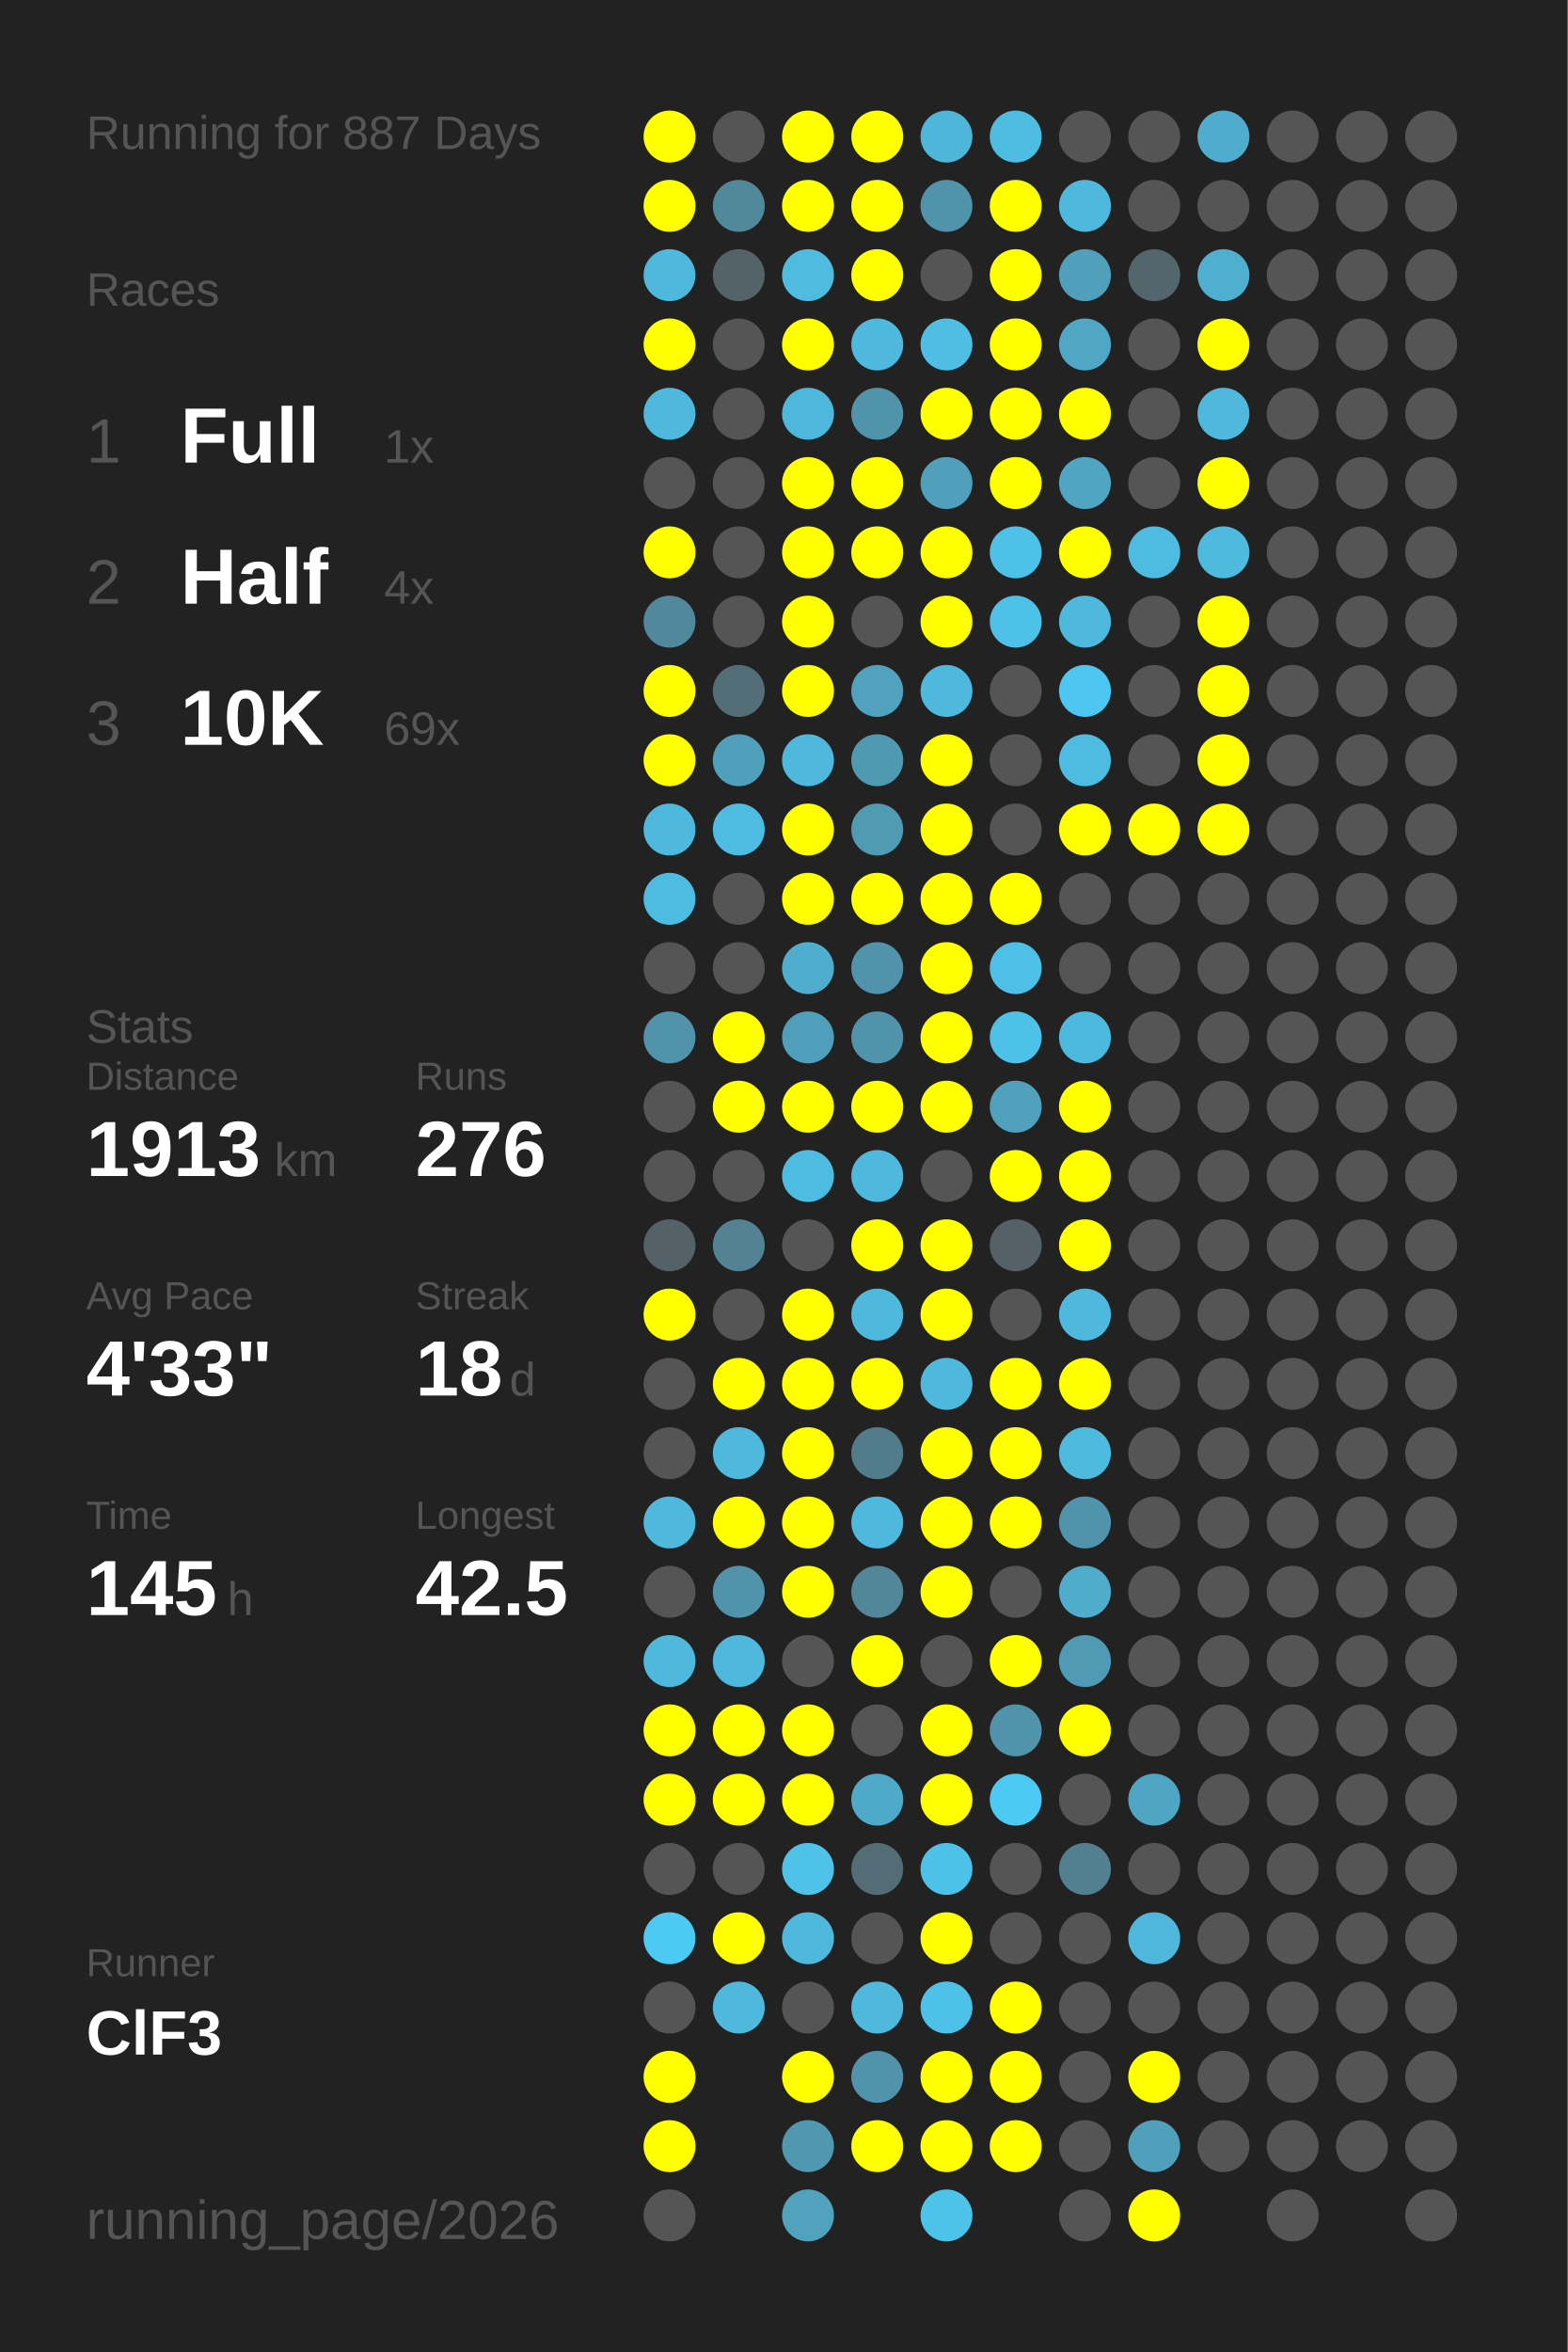
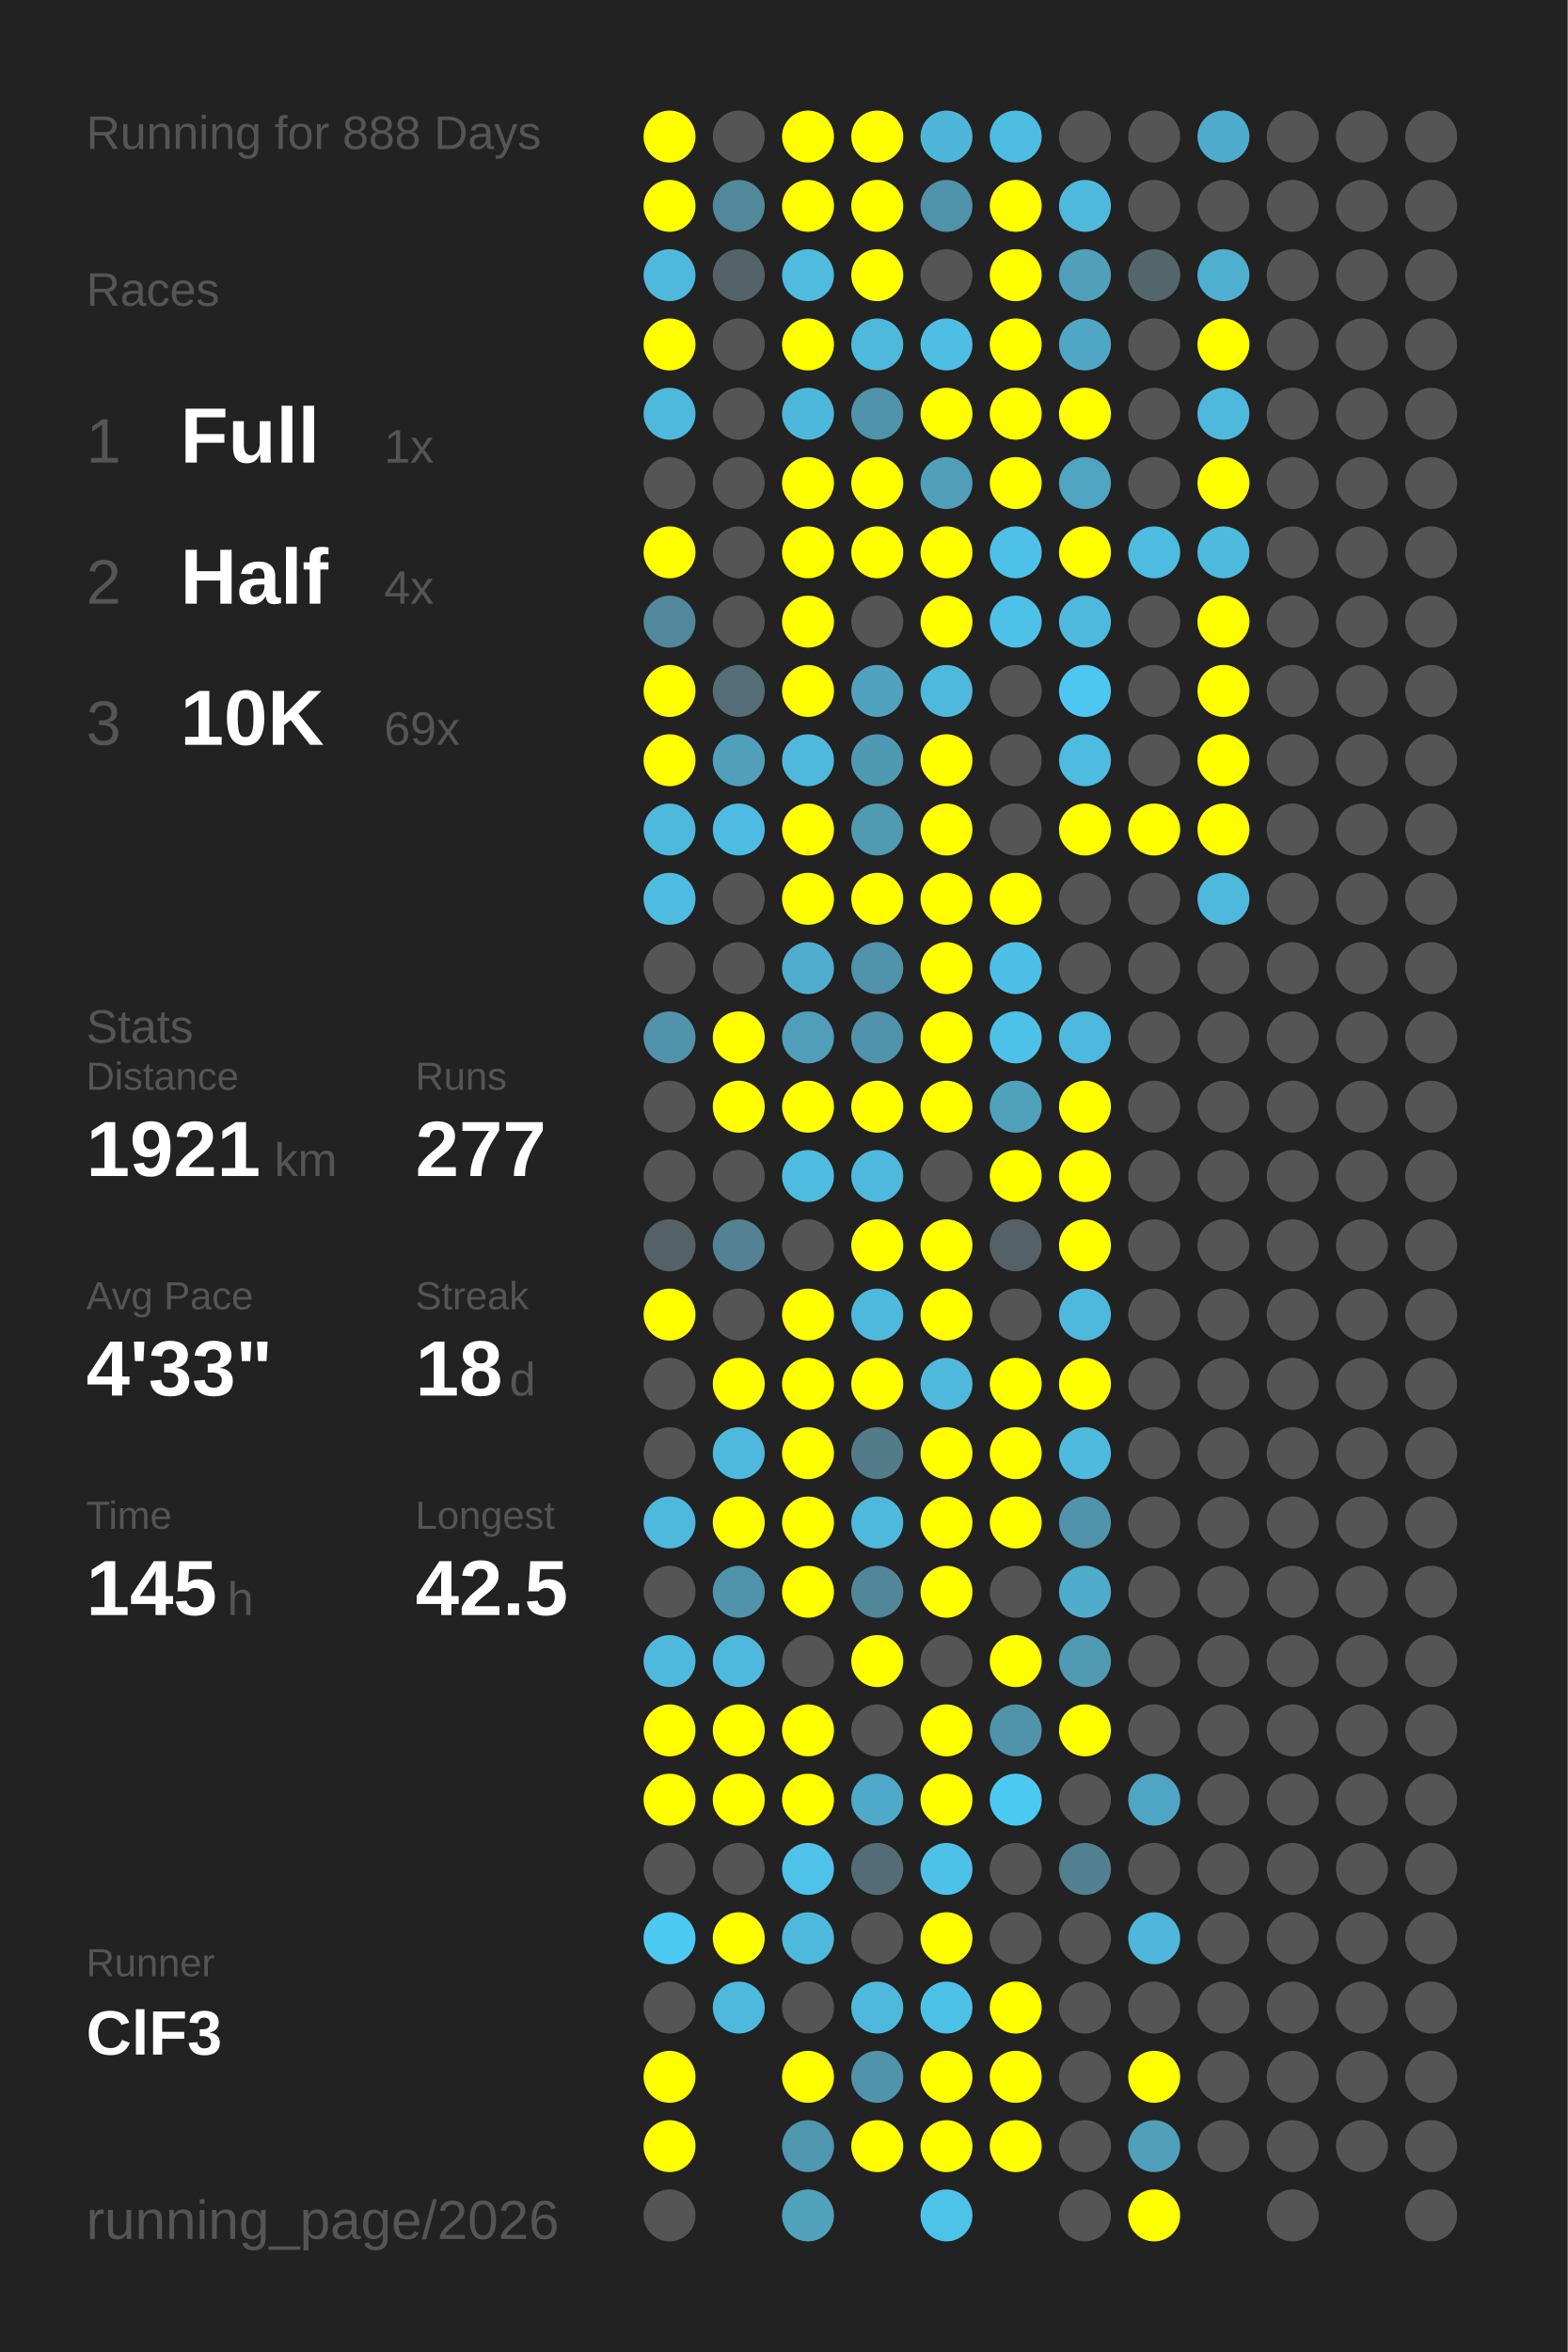
<svg xmlns="http://www.w3.org/2000/svg" baseProfile="full" height="300mm" version="1.1" viewBox="0,0,200,300" width="200mm">
  <defs />
  <rect fill="#222222" height="300" width="200" x="0" y="0" />
-   <text fill="#555555" style="font-size:6px; font-family:Arial;" x="11" y="19">Running for 887 Days</text>
+   <text fill="#555555" style="font-size:6px; font-family:Arial;" x="11" y="19">Running for 888 Days</text>
  <text fill="#555555" style="font-size:6px; font-family:Arial;" x="11" y="39">Races</text>
  <text fill="#555555" style="font-size:8px; font-family:Arial;" x="11" y="59">1</text>
  <text fill="#FFFFFF" style="font-size:10px; font-family:Arial; font-weight:bold;" x="23" y="59">Full</text>
  <text fill="#555555" style="font-size:6px; font-family:Arial;" x="49" y="59">1x</text>
  <text fill="#555555" style="font-size:8px; font-family:Arial;" x="11" y="77">2</text>
  <text fill="#FFFFFF" style="font-size:10px; font-family:Arial; font-weight:bold;" x="23" y="77">Half</text>
  <text fill="#555555" style="font-size:6px; font-family:Arial;" x="49" y="77">4x</text>
  <text fill="#555555" style="font-size:8px; font-family:Arial;" x="11" y="95">3</text>
  <text fill="#FFFFFF" style="font-size:10px; font-family:Arial; font-weight:bold;" x="23" y="95">10K</text>
  <text fill="#555555" style="font-size:6px; font-family:Arial;" x="49" y="95">69x</text>
  <text fill="#555555" style="font-size:6px; font-family:Arial;" x="11" y="133">Stats</text>
  <text fill="#555555" style="font-size:5px; font-family:Arial;" x="11" y="139">Distance</text>
-   <text fill="#FFFFFF" style="font-size:10px; font-family:Arial; font-weight:bold;" x="11" y="150">1913</text>
+   <text fill="#FFFFFF" style="font-size:10px; font-family:Arial; font-weight:bold;" x="11" y="150">1921</text>
  <text fill="#555555" style="font-size:6px; font-family:Arial;" x="35" y="150">km</text>
  <text fill="#555555" style="font-size:5px; font-family:Arial;" x="53" y="139">Runs</text>
-   <text fill="#FFFFFF" style="font-size:10px; font-family:Arial; font-weight:bold;" x="53" y="150">276</text>
+   <text fill="#FFFFFF" style="font-size:10px; font-family:Arial; font-weight:bold;" x="53" y="150">277</text>
  <text fill="#555555" style="font-size:5px; font-family:Arial;" x="11" y="167">Avg Pace</text>
  <text fill="#FFFFFF" style="font-size:10px; font-family:Arial; font-weight:bold;" x="11" y="178">4'33"</text>
  <text fill="#555555" style="font-size:5px; font-family:Arial;" x="53" y="167">Streak</text>
  <text fill="#FFFFFF" style="font-size:10px; font-family:Arial; font-weight:bold;" x="53" y="178">18</text>
  <text fill="#555555" style="font-size:6px; font-family:Arial;" x="65" y="178">d</text>
  <text fill="#555555" style="font-size:5px; font-family:Arial;" x="11" y="195">Time</text>
  <text fill="#FFFFFF" style="font-size:10px; font-family:Arial; font-weight:bold;" x="11" y="206">145</text>
  <text fill="#555555" style="font-size:6px; font-family:Arial;" x="29" y="206">h</text>
  <text fill="#555555" style="font-size:5px; font-family:Arial;" x="53" y="195">Longest</text>
  <text fill="#FFFFFF" style="font-size:10px; font-family:Arial; font-weight:bold;" x="53" y="206">42.5</text>
  <text fill="#555555" style="font-size:5px; font-family:Arial;" x="11" y="252.065">Runner</text>
  <text fill="#FFFFFF" style="font-size:8px; font-family:Arial; font-weight:bold;" x="11" y="262.065">ClF3</text>
  <text fill="#555555" style="font-size:7px; font-family:Arial;" x="11" y="285.581">running_page/2026</text>
  <circle cx="85.417" cy="17.419" fill="#FFFF00" r="3.312" />
  <circle cx="85.417" cy="26.258" fill="#FFFF00" r="3.312" />
  <circle cx="85.417" cy="35.097" fill="#4eb9dd" r="3.312" />
  <circle cx="85.417" cy="43.935" fill="#FFFF00" r="3.312" />
  <circle cx="85.417" cy="52.774" fill="#4eb9dd" r="3.312" />
  <circle cx="85.417" cy="61.613" fill="#555555" r="3.312" />
  <circle cx="85.417" cy="70.452" fill="#FFFF00" r="3.312" />
  <circle cx="85.417" cy="79.29" fill="#51889b" r="3.312" />
  <circle cx="85.417" cy="88.129" fill="#FFFF00" r="3.312" />
  <circle cx="85.417" cy="96.968" fill="#FFFF00" r="3.312" />
  <circle cx="85.417" cy="105.806" fill="#4eb9dd" r="3.312" />
  <circle cx="85.417" cy="114.645" fill="#4ebce1" r="3.312" />
  <circle cx="85.417" cy="123.484" fill="#555555" r="3.312" />
  <circle cx="85.417" cy="132.323" fill="#5093aa" r="3.312" />
  <circle cx="85.417" cy="141.161" fill="#555555" r="3.312" />
  <circle cx="85.417" cy="150" fill="#555555" r="3.312" />
  <circle cx="85.417" cy="158.839" fill="#546267" r="3.312" />
  <circle cx="85.417" cy="167.677" fill="#FFFF00" r="3.312" />
  <circle cx="85.417" cy="176.516" fill="#555555" r="3.312" />
  <circle cx="85.417" cy="185.355" fill="#555555" r="3.312" />
  <circle cx="85.417" cy="194.194" fill="#4eb9dd" r="3.312" />
  <circle cx="85.417" cy="203.032" fill="#555555" r="3.312" />
  <circle cx="85.417" cy="211.871" fill="#4eb9dd" r="3.312" />
  <circle cx="85.417" cy="220.71" fill="#FFFF00" r="3.312" />
  <circle cx="85.417" cy="229.548" fill="#FFFF00" r="3.312" />
  <circle cx="85.417" cy="238.387" fill="#555555" r="3.312" />
  <circle cx="85.417" cy="247.226" fill="#4dcaf4" r="3.312" />
  <circle cx="85.417" cy="256.065" fill="#555555" r="3.312" />
  <circle cx="85.417" cy="264.903" fill="#FFFF00" r="3.312" />
  <circle cx="85.417" cy="273.742" fill="#FFFF00" r="3.312" />
  <circle cx="85.417" cy="282.581" fill="#555555" r="3.312" />
  <circle cx="94.25" cy="17.419" fill="#555555" r="3.312" />
  <circle cx="94.25" cy="26.258" fill="#51899b" r="3.312" />
  <circle cx="94.25" cy="35.097" fill="#546368" r="3.312" />
  <circle cx="94.25" cy="43.935" fill="#555555" r="3.312" />
  <circle cx="94.25" cy="52.774" fill="#555555" r="3.312" />
  <circle cx="94.25" cy="61.613" fill="#555555" r="3.312" />
  <circle cx="94.25" cy="70.452" fill="#555555" r="3.312" />
  <circle cx="94.25" cy="79.29" fill="#555555" r="3.312" />
  <circle cx="94.25" cy="88.129" fill="#536e77" r="3.312" />
  <circle cx="94.25" cy="96.968" fill="#50a0bc" r="3.312" />
  <circle cx="94.25" cy="105.806" fill="#4ebce2" r="3.312" />
  <circle cx="94.25" cy="114.645" fill="#555555" r="3.312" />
  <circle cx="94.25" cy="123.484" fill="#555555" r="3.312" />
  <circle cx="94.25" cy="132.323" fill="#FFFF00" r="3.312" />
  <circle cx="94.25" cy="141.161" fill="#FFFF00" r="3.312" />
  <circle cx="94.25" cy="150" fill="#555555" r="3.312" />
  <circle cx="94.25" cy="158.839" fill="#528293" r="3.312" />
  <circle cx="94.25" cy="167.677" fill="#555555" r="3.312" />
  <circle cx="94.25" cy="176.516" fill="#FFFF00" r="3.312" />
  <circle cx="94.25" cy="185.355" fill="#4eb9dd" r="3.312" />
  <circle cx="94.25" cy="194.194" fill="#FFFF00" r="3.312" />
  <circle cx="94.25" cy="203.032" fill="#5093aa" r="3.312" />
  <circle cx="94.25" cy="211.871" fill="#4eb9dd" r="3.312" />
  <circle cx="94.25" cy="220.71" fill="#FFFF00" r="3.312" />
  <circle cx="94.25" cy="229.548" fill="#FFFF00" r="3.312" />
  <circle cx="94.25" cy="238.387" fill="#555555" r="3.312" />
  <circle cx="94.25" cy="247.226" fill="#FFFF00" r="3.312" />
  <circle cx="94.25" cy="256.065" fill="#4eb9dd" r="3.312" />
  <circle cx="103.083" cy="17.419" fill="#FFFF00" r="3.312" />
  <circle cx="103.083" cy="26.258" fill="#FFFF00" r="3.312" />
  <circle cx="103.083" cy="35.097" fill="#4ebbdf" r="3.312" />
  <circle cx="103.083" cy="43.935" fill="#FFFF00" r="3.312" />
  <circle cx="103.083" cy="52.774" fill="#4eb8dc" r="3.312" />
  <circle cx="103.083" cy="61.613" fill="#FFFF00" r="3.312" />
  <circle cx="103.083" cy="70.452" fill="#FFFF00" r="3.312" />
  <circle cx="103.083" cy="79.29" fill="#FFFF00" r="3.312" />
  <circle cx="103.083" cy="88.129" fill="#FFFF00" r="3.312" />
  <circle cx="103.083" cy="96.968" fill="#4eb9dd" r="3.312" />
  <circle cx="103.083" cy="105.806" fill="#FFFF00" r="3.312" />
  <circle cx="103.083" cy="114.645" fill="#FFFF00" r="3.312" />
  <circle cx="103.083" cy="123.484" fill="#4faece" r="3.312" />
  <circle cx="103.083" cy="132.323" fill="#509fba" r="3.312" />
  <circle cx="103.083" cy="141.161" fill="#FFFF00" r="3.312" />
  <circle cx="103.083" cy="150" fill="#4ebce1" r="3.312" />
  <circle cx="103.083" cy="158.839" fill="#555555" r="3.312" />
  <circle cx="103.083" cy="167.677" fill="#FFFF00" r="3.312" />
  <circle cx="103.083" cy="176.516" fill="#FFFF00" r="3.312" />
  <circle cx="103.083" cy="185.355" fill="#FFFF00" r="3.312" />
  <circle cx="103.083" cy="194.194" fill="#FFFF00" r="3.312" />
  <circle cx="103.083" cy="203.032" fill="#FFFF00" r="3.312" />
  <circle cx="103.083" cy="211.871" fill="#555555" r="3.312" />
  <circle cx="103.083" cy="220.71" fill="#FFFF00" r="3.312" />
  <circle cx="103.083" cy="229.548" fill="#FFFF00" r="3.312" />
  <circle cx="103.083" cy="238.387" fill="#4ec2e9" r="3.312" />
  <circle cx="103.083" cy="247.226" fill="#4eb9dd" r="3.312" />
  <circle cx="103.083" cy="256.065" fill="#555555" r="3.312" />
  <circle cx="103.083" cy="264.903" fill="#FFFF00" r="3.312" />
  <circle cx="103.083" cy="273.742" fill="#5097b0" r="3.312" />
  <circle cx="103.083" cy="282.581" fill="#50a2bd" r="3.312" />
  <circle cx="111.917" cy="17.419" fill="#FFFF00" r="3.312" />
  <circle cx="111.917" cy="26.258" fill="#FFFF00" r="3.312" />
  <circle cx="111.917" cy="35.097" fill="#FFFF00" r="3.312" />
  <circle cx="111.917" cy="43.935" fill="#4eb9dd" r="3.312" />
  <circle cx="111.917" cy="52.774" fill="#5093aa" r="3.312" />
  <circle cx="111.917" cy="61.613" fill="#FFFF00" r="3.312" />
  <circle cx="111.917" cy="70.452" fill="#FFFF00" r="3.312" />
  <circle cx="111.917" cy="79.29" fill="#555555" r="3.312" />
  <circle cx="111.917" cy="88.129" fill="#50a2be" r="3.312" />
  <circle cx="111.917" cy="96.968" fill="#5099b2" r="3.312" />
  <circle cx="111.917" cy="105.806" fill="#509ab2" r="3.312" />
  <circle cx="111.917" cy="114.645" fill="#FFFF00" r="3.312" />
  <circle cx="111.917" cy="123.484" fill="#5093aa" r="3.312" />
  <circle cx="111.917" cy="132.323" fill="#5093aa" r="3.312" />
  <circle cx="111.917" cy="141.161" fill="#FFFF00" r="3.312" />
  <circle cx="111.917" cy="150" fill="#4eb9dd" r="3.312" />
  <circle cx="111.917" cy="158.839" fill="#FFFF00" r="3.312" />
  <circle cx="111.917" cy="167.677" fill="#4eb9dd" r="3.312" />
  <circle cx="111.917" cy="176.516" fill="#FFFF00" r="3.312" />
  <circle cx="111.917" cy="185.355" fill="#527c8a" r="3.312" />
  <circle cx="111.917" cy="194.194" fill="#4eb9dd" r="3.312" />
  <circle cx="111.917" cy="203.032" fill="#518799" r="3.312" />
  <circle cx="111.917" cy="211.871" fill="#FFFF00" r="3.312" />
  <circle cx="111.917" cy="220.71" fill="#555555" r="3.312" />
  <circle cx="111.917" cy="229.548" fill="#4faac9" r="3.312" />
  <circle cx="111.917" cy="238.387" fill="#536c75" r="3.312" />
  <circle cx="111.917" cy="247.226" fill="#555555" r="3.312" />
  <circle cx="111.917" cy="256.065" fill="#4eb9dd" r="3.312" />
  <circle cx="111.917" cy="264.903" fill="#5093aa" r="3.312" />
  <circle cx="111.917" cy="273.742" fill="#FFFF00" r="3.312" />
  <circle cx="120.75" cy="17.419" fill="#4eb6d9" r="3.312" />
  <circle cx="120.75" cy="26.258" fill="#5093aa" r="3.312" />
  <circle cx="120.75" cy="35.097" fill="#555555" r="3.312" />
  <circle cx="120.75" cy="43.935" fill="#4ebee4" r="3.312" />
  <circle cx="120.75" cy="52.774" fill="#FFFF00" r="3.312" />
  <circle cx="120.75" cy="61.613" fill="#50a0bb" r="3.312" />
  <circle cx="120.75" cy="70.452" fill="#FFFF00" r="3.312" />
  <circle cx="120.75" cy="79.29" fill="#FFFF00" r="3.312" />
  <circle cx="120.75" cy="88.129" fill="#4eb9dd" r="3.312" />
  <circle cx="120.75" cy="96.968" fill="#FFFF00" r="3.312" />
  <circle cx="120.75" cy="105.806" fill="#FFFF00" r="3.312" />
  <circle cx="120.75" cy="114.645" fill="#FFFF00" r="3.312" />
  <circle cx="120.75" cy="123.484" fill="#FFFF00" r="3.312" />
  <circle cx="120.75" cy="132.323" fill="#FFFF00" r="3.312" />
  <circle cx="120.75" cy="141.161" fill="#FFFF00" r="3.312" />
  <circle cx="120.75" cy="150" fill="#555555" r="3.312" />
  <circle cx="120.75" cy="158.839" fill="#FFFF00" r="3.312" />
  <circle cx="120.75" cy="167.677" fill="#FFFF00" r="3.312" />
  <circle cx="120.75" cy="176.516" fill="#4eb9dd" r="3.312" />
  <circle cx="120.75" cy="185.355" fill="#FFFF00" r="3.312" />
  <circle cx="120.75" cy="194.194" fill="#FFFF00" r="3.312" />
  <circle cx="120.75" cy="203.032" fill="#FFFF00" r="3.312" />
  <circle cx="120.75" cy="211.871" fill="#555555" r="3.312" />
  <circle cx="120.75" cy="220.71" fill="#FFFF00" r="3.312" />
  <circle cx="120.75" cy="229.548" fill="#FFFF00" r="3.312" />
  <circle cx="120.75" cy="238.387" fill="#4ec1e8" r="3.312" />
  <circle cx="120.75" cy="247.226" fill="#FFFF00" r="3.312" />
  <circle cx="120.75" cy="256.065" fill="#4ec1e8" r="3.312" />
  <circle cx="120.75" cy="264.903" fill="#FFFF00" r="3.312" />
  <circle cx="120.75" cy="273.742" fill="#FFFF00" r="3.312" />
  <circle cx="120.75" cy="282.581" fill="#4dc3ea" r="3.312" />
  <circle cx="129.583" cy="17.419" fill="#4ebde2" r="3.312" />
  <circle cx="129.583" cy="26.258" fill="#FFFF00" r="3.312" />
  <circle cx="129.583" cy="35.097" fill="#FFFF00" r="3.312" />
  <circle cx="129.583" cy="43.935" fill="#FFFF00" r="3.312" />
  <circle cx="129.583" cy="52.774" fill="#FFFF00" r="3.312" />
  <circle cx="129.583" cy="61.613" fill="#FFFF00" r="3.312" />
  <circle cx="129.583" cy="70.452" fill="#4ec1e9" r="3.312" />
  <circle cx="129.583" cy="79.29" fill="#4ec1e9" r="3.312" />
  <circle cx="129.583" cy="88.129" fill="#555555" r="3.312" />
  <circle cx="129.583" cy="96.968" fill="#555555" r="3.312" />
  <circle cx="129.583" cy="105.806" fill="#555555" r="3.312" />
  <circle cx="129.583" cy="114.645" fill="#FFFF00" r="3.312" />
  <circle cx="129.583" cy="123.484" fill="#4ec0e7" r="3.312" />
  <circle cx="129.583" cy="132.323" fill="#4ec1e8" r="3.312" />
  <circle cx="129.583" cy="141.161" fill="#50a1bc" r="3.312" />
  <circle cx="129.583" cy="150" fill="#FFFF00" r="3.312" />
  <circle cx="129.583" cy="158.839" fill="#546267" r="3.312" />
  <circle cx="129.583" cy="167.677" fill="#555555" r="3.312" />
  <circle cx="129.583" cy="176.516" fill="#FFFF00" r="3.312" />
  <circle cx="129.583" cy="185.355" fill="#FFFF00" r="3.312" />
  <circle cx="129.583" cy="194.194" fill="#FFFF00" r="3.312" />
  <circle cx="129.583" cy="203.032" fill="#555555" r="3.312" />
  <circle cx="129.583" cy="211.871" fill="#FFFF00" r="3.312" />
  <circle cx="129.583" cy="220.71" fill="#5093aa" r="3.312" />
  <circle cx="129.583" cy="229.548" fill="#4dcaf4" r="3.312" />
  <circle cx="129.583" cy="238.387" fill="#555555" r="3.312" />
  <circle cx="129.583" cy="247.226" fill="#555555" r="3.312" />
  <circle cx="129.583" cy="256.065" fill="#FFFF00" r="3.312" />
  <circle cx="129.583" cy="264.903" fill="#FFFF00" r="3.312" />
  <circle cx="129.583" cy="273.742" fill="#FFFF00" r="3.312" />
  <circle cx="138.417" cy="17.419" fill="#555555" r="3.312" />
  <circle cx="138.417" cy="26.258" fill="#4eb9dd" r="3.312" />
  <circle cx="138.417" cy="35.097" fill="#50a0bb" r="3.312" />
  <circle cx="138.417" cy="43.935" fill="#4fa7c5" r="3.312" />
  <circle cx="138.417" cy="52.774" fill="#FFFF00" r="3.312" />
  <circle cx="138.417" cy="61.613" fill="#4fa5c2" r="3.312" />
  <circle cx="138.417" cy="70.452" fill="#FFFF00" r="3.312" />
  <circle cx="138.417" cy="79.29" fill="#4eb9dd" r="3.312" />
  <circle cx="138.417" cy="88.129" fill="#4dc7f1" r="3.312" />
  <circle cx="138.417" cy="96.968" fill="#4ebbe0" r="3.312" />
  <circle cx="138.417" cy="105.806" fill="#FFFF00" r="3.312" />
  <circle cx="138.417" cy="114.645" fill="#555555" r="3.312" />
  <circle cx="138.417" cy="123.484" fill="#555555" r="3.312" />
  <circle cx="138.417" cy="132.323" fill="#4eb9de" r="3.312" />
  <circle cx="138.417" cy="141.161" fill="#FFFF00" r="3.312" />
  <circle cx="138.417" cy="150" fill="#FFFF00" r="3.312" />
  <circle cx="138.417" cy="158.839" fill="#FFFF00" r="3.312" />
  <circle cx="138.417" cy="167.677" fill="#4eb9dd" r="3.312" />
  <circle cx="138.417" cy="176.516" fill="#FFFF00" r="3.312" />
  <circle cx="138.417" cy="185.355" fill="#4ebade" r="3.312" />
  <circle cx="138.417" cy="194.194" fill="#5093aa" r="3.312" />
  <circle cx="138.417" cy="203.032" fill="#4faccb" r="3.312" />
  <circle cx="138.417" cy="211.871" fill="#509ab3" r="3.312" />
  <circle cx="138.417" cy="220.71" fill="#FFFF00" r="3.312" />
  <circle cx="138.417" cy="229.548" fill="#555555" r="3.312" />
  <circle cx="138.417" cy="238.387" fill="#528090" r="3.312" />
  <circle cx="138.417" cy="247.226" fill="#555555" r="3.312" />
  <circle cx="138.417" cy="256.065" fill="#555555" r="3.312" />
  <circle cx="138.417" cy="264.903" fill="#555555" r="3.312" />
  <circle cx="138.417" cy="273.742" fill="#555555" r="3.312" />
  <circle cx="138.417" cy="282.581" fill="#555555" r="3.312" />
  <circle cx="147.25" cy="17.419" fill="#555555" r="3.312" />
  <circle cx="147.25" cy="26.258" fill="#555555" r="3.312" />
  <circle cx="147.25" cy="35.097" fill="#53666c" r="3.312" />
  <circle cx="147.25" cy="43.935" fill="#555555" r="3.312" />
  <circle cx="147.25" cy="52.774" fill="#555555" r="3.312" />
  <circle cx="147.25" cy="61.613" fill="#555555" r="3.312" />
  <circle cx="147.25" cy="70.452" fill="#4ebbe0" r="3.312" />
  <circle cx="147.25" cy="79.29" fill="#555555" r="3.312" />
  <circle cx="147.25" cy="88.129" fill="#555555" r="3.312" />
  <circle cx="147.25" cy="96.968" fill="#555555" r="3.312" />
  <circle cx="147.25" cy="105.806" fill="#FFFF00" r="3.312" />
  <circle cx="147.25" cy="114.645" fill="#555555" r="3.312" />
  <circle cx="147.25" cy="123.484" fill="#555555" r="3.312" />
  <circle cx="147.25" cy="132.323" fill="#555555" r="3.312" />
  <circle cx="147.25" cy="141.161" fill="#555555" r="3.312" />
  <circle cx="147.25" cy="150" fill="#555555" r="3.312" />
  <circle cx="147.25" cy="158.839" fill="#555555" r="3.312" />
  <circle cx="147.25" cy="167.677" fill="#555555" r="3.312" />
  <circle cx="147.25" cy="176.516" fill="#555555" r="3.312" />
  <circle cx="147.25" cy="185.355" fill="#555555" r="3.312" />
  <circle cx="147.25" cy="194.194" fill="#555555" r="3.312" />
  <circle cx="147.25" cy="203.032" fill="#555555" r="3.312" />
  <circle cx="147.25" cy="211.871" fill="#555555" r="3.312" />
  <circle cx="147.25" cy="220.71" fill="#555555" r="3.312" />
  <circle cx="147.25" cy="229.548" fill="#4fa6c4" r="3.312" />
  <circle cx="147.25" cy="238.387" fill="#555555" r="3.312" />
  <circle cx="147.25" cy="247.226" fill="#4eb7db" r="3.312" />
  <circle cx="147.25" cy="256.065" fill="#555555" r="3.312" />
  <circle cx="147.25" cy="264.903" fill="#FFFF00" r="3.312" />
  <circle cx="147.25" cy="273.742" fill="#50a0bb" r="3.312" />
  <circle cx="147.25" cy="282.581" fill="#FFFF00" r="3.312" />
  <circle cx="156.083" cy="17.419" fill="#4faccc" r="3.312" />
  <circle cx="156.083" cy="26.258" fill="#555555" r="3.312" />
  <circle cx="156.083" cy="35.097" fill="#4fafcf" r="3.312" />
  <circle cx="156.083" cy="43.935" fill="#FFFF00" r="3.312" />
  <circle cx="156.083" cy="52.774" fill="#4eb9dd" r="3.312" />
  <circle cx="156.083" cy="61.613" fill="#FFFF00" r="3.312" />
  <circle cx="156.083" cy="70.452" fill="#4ebade" r="3.312" />
  <circle cx="156.083" cy="79.29" fill="#FFFF00" r="3.312" />
  <circle cx="156.083" cy="88.129" fill="#FFFF00" r="3.312" />
  <circle cx="156.083" cy="96.968" fill="#FFFF00" r="3.312" />
  <circle cx="156.083" cy="105.806" fill="#FFFF00" r="3.312" />
-   <circle cx="156.083" cy="114.645" fill="#555555" r="3.312" />
+   <circle cx="156.083" cy="114.645" fill="#4eb9dd" r="3.312" />
  <circle cx="156.083" cy="123.484" fill="#555555" r="3.312" />
  <circle cx="156.083" cy="132.323" fill="#555555" r="3.312" />
  <circle cx="156.083" cy="141.161" fill="#555555" r="3.312" />
  <circle cx="156.083" cy="150" fill="#555555" r="3.312" />
  <circle cx="156.083" cy="158.839" fill="#555555" r="3.312" />
  <circle cx="156.083" cy="167.677" fill="#555555" r="3.312" />
  <circle cx="156.083" cy="176.516" fill="#555555" r="3.312" />
  <circle cx="156.083" cy="185.355" fill="#555555" r="3.312" />
  <circle cx="156.083" cy="194.194" fill="#555555" r="3.312" />
  <circle cx="156.083" cy="203.032" fill="#555555" r="3.312" />
  <circle cx="156.083" cy="211.871" fill="#555555" r="3.312" />
  <circle cx="156.083" cy="220.71" fill="#555555" r="3.312" />
  <circle cx="156.083" cy="229.548" fill="#555555" r="3.312" />
  <circle cx="156.083" cy="238.387" fill="#555555" r="3.312" />
  <circle cx="156.083" cy="247.226" fill="#555555" r="3.312" />
  <circle cx="156.083" cy="256.065" fill="#555555" r="3.312" />
  <circle cx="156.083" cy="264.903" fill="#555555" r="3.312" />
  <circle cx="156.083" cy="273.742" fill="#555555" r="3.312" />
  <circle cx="164.917" cy="17.419" fill="#555555" r="3.312" />
  <circle cx="164.917" cy="26.258" fill="#555555" r="3.312" />
  <circle cx="164.917" cy="35.097" fill="#555555" r="3.312" />
  <circle cx="164.917" cy="43.935" fill="#555555" r="3.312" />
  <circle cx="164.917" cy="52.774" fill="#555555" r="3.312" />
  <circle cx="164.917" cy="61.613" fill="#555555" r="3.312" />
  <circle cx="164.917" cy="70.452" fill="#555555" r="3.312" />
  <circle cx="164.917" cy="79.29" fill="#555555" r="3.312" />
  <circle cx="164.917" cy="88.129" fill="#555555" r="3.312" />
  <circle cx="164.917" cy="96.968" fill="#555555" r="3.312" />
  <circle cx="164.917" cy="105.806" fill="#555555" r="3.312" />
  <circle cx="164.917" cy="114.645" fill="#555555" r="3.312" />
  <circle cx="164.917" cy="123.484" fill="#555555" r="3.312" />
  <circle cx="164.917" cy="132.323" fill="#555555" r="3.312" />
  <circle cx="164.917" cy="141.161" fill="#555555" r="3.312" />
  <circle cx="164.917" cy="150" fill="#555555" r="3.312" />
  <circle cx="164.917" cy="158.839" fill="#555555" r="3.312" />
  <circle cx="164.917" cy="167.677" fill="#555555" r="3.312" />
  <circle cx="164.917" cy="176.516" fill="#555555" r="3.312" />
  <circle cx="164.917" cy="185.355" fill="#555555" r="3.312" />
  <circle cx="164.917" cy="194.194" fill="#555555" r="3.312" />
  <circle cx="164.917" cy="203.032" fill="#555555" r="3.312" />
  <circle cx="164.917" cy="211.871" fill="#555555" r="3.312" />
  <circle cx="164.917" cy="220.71" fill="#555555" r="3.312" />
  <circle cx="164.917" cy="229.548" fill="#555555" r="3.312" />
  <circle cx="164.917" cy="238.387" fill="#555555" r="3.312" />
  <circle cx="164.917" cy="247.226" fill="#555555" r="3.312" />
  <circle cx="164.917" cy="256.065" fill="#555555" r="3.312" />
  <circle cx="164.917" cy="264.903" fill="#555555" r="3.312" />
  <circle cx="164.917" cy="273.742" fill="#555555" r="3.312" />
  <circle cx="164.917" cy="282.581" fill="#555555" r="3.312" />
  <circle cx="173.75" cy="17.419" fill="#555555" r="3.312" />
  <circle cx="173.75" cy="26.258" fill="#555555" r="3.312" />
  <circle cx="173.75" cy="35.097" fill="#555555" r="3.312" />
  <circle cx="173.75" cy="43.935" fill="#555555" r="3.312" />
  <circle cx="173.75" cy="52.774" fill="#555555" r="3.312" />
  <circle cx="173.75" cy="61.613" fill="#555555" r="3.312" />
  <circle cx="173.75" cy="70.452" fill="#555555" r="3.312" />
  <circle cx="173.75" cy="79.29" fill="#555555" r="3.312" />
  <circle cx="173.75" cy="88.129" fill="#555555" r="3.312" />
  <circle cx="173.75" cy="96.968" fill="#555555" r="3.312" />
  <circle cx="173.75" cy="105.806" fill="#555555" r="3.312" />
  <circle cx="173.75" cy="114.645" fill="#555555" r="3.312" />
  <circle cx="173.75" cy="123.484" fill="#555555" r="3.312" />
  <circle cx="173.75" cy="132.323" fill="#555555" r="3.312" />
  <circle cx="173.75" cy="141.161" fill="#555555" r="3.312" />
  <circle cx="173.75" cy="150" fill="#555555" r="3.312" />
  <circle cx="173.75" cy="158.839" fill="#555555" r="3.312" />
  <circle cx="173.75" cy="167.677" fill="#555555" r="3.312" />
  <circle cx="173.75" cy="176.516" fill="#555555" r="3.312" />
  <circle cx="173.75" cy="185.355" fill="#555555" r="3.312" />
  <circle cx="173.75" cy="194.194" fill="#555555" r="3.312" />
  <circle cx="173.75" cy="203.032" fill="#555555" r="3.312" />
  <circle cx="173.75" cy="211.871" fill="#555555" r="3.312" />
  <circle cx="173.75" cy="220.71" fill="#555555" r="3.312" />
  <circle cx="173.75" cy="229.548" fill="#555555" r="3.312" />
  <circle cx="173.75" cy="238.387" fill="#555555" r="3.312" />
  <circle cx="173.75" cy="247.226" fill="#555555" r="3.312" />
  <circle cx="173.75" cy="256.065" fill="#555555" r="3.312" />
  <circle cx="173.75" cy="264.903" fill="#555555" r="3.312" />
  <circle cx="173.75" cy="273.742" fill="#555555" r="3.312" />
  <circle cx="182.583" cy="17.419" fill="#555555" r="3.312" />
  <circle cx="182.583" cy="26.258" fill="#555555" r="3.312" />
  <circle cx="182.583" cy="35.097" fill="#555555" r="3.312" />
  <circle cx="182.583" cy="43.935" fill="#555555" r="3.312" />
  <circle cx="182.583" cy="52.774" fill="#555555" r="3.312" />
  <circle cx="182.583" cy="61.613" fill="#555555" r="3.312" />
  <circle cx="182.583" cy="70.452" fill="#555555" r="3.312" />
  <circle cx="182.583" cy="79.29" fill="#555555" r="3.312" />
  <circle cx="182.583" cy="88.129" fill="#555555" r="3.312" />
  <circle cx="182.583" cy="96.968" fill="#555555" r="3.312" />
  <circle cx="182.583" cy="105.806" fill="#555555" r="3.312" />
  <circle cx="182.583" cy="114.645" fill="#555555" r="3.312" />
  <circle cx="182.583" cy="123.484" fill="#555555" r="3.312" />
  <circle cx="182.583" cy="132.323" fill="#555555" r="3.312" />
  <circle cx="182.583" cy="141.161" fill="#555555" r="3.312" />
  <circle cx="182.583" cy="150" fill="#555555" r="3.312" />
  <circle cx="182.583" cy="158.839" fill="#555555" r="3.312" />
  <circle cx="182.583" cy="167.677" fill="#555555" r="3.312" />
  <circle cx="182.583" cy="176.516" fill="#555555" r="3.312" />
  <circle cx="182.583" cy="185.355" fill="#555555" r="3.312" />
  <circle cx="182.583" cy="194.194" fill="#555555" r="3.312" />
  <circle cx="182.583" cy="203.032" fill="#555555" r="3.312" />
  <circle cx="182.583" cy="211.871" fill="#555555" r="3.312" />
  <circle cx="182.583" cy="220.71" fill="#555555" r="3.312" />
  <circle cx="182.583" cy="229.548" fill="#555555" r="3.312" />
  <circle cx="182.583" cy="238.387" fill="#555555" r="3.312" />
  <circle cx="182.583" cy="247.226" fill="#555555" r="3.312" />
  <circle cx="182.583" cy="256.065" fill="#555555" r="3.312" />
  <circle cx="182.583" cy="264.903" fill="#555555" r="3.312" />
  <circle cx="182.583" cy="273.742" fill="#555555" r="3.312" />
  <circle cx="182.583" cy="282.581" fill="#555555" r="3.312" />
</svg>
